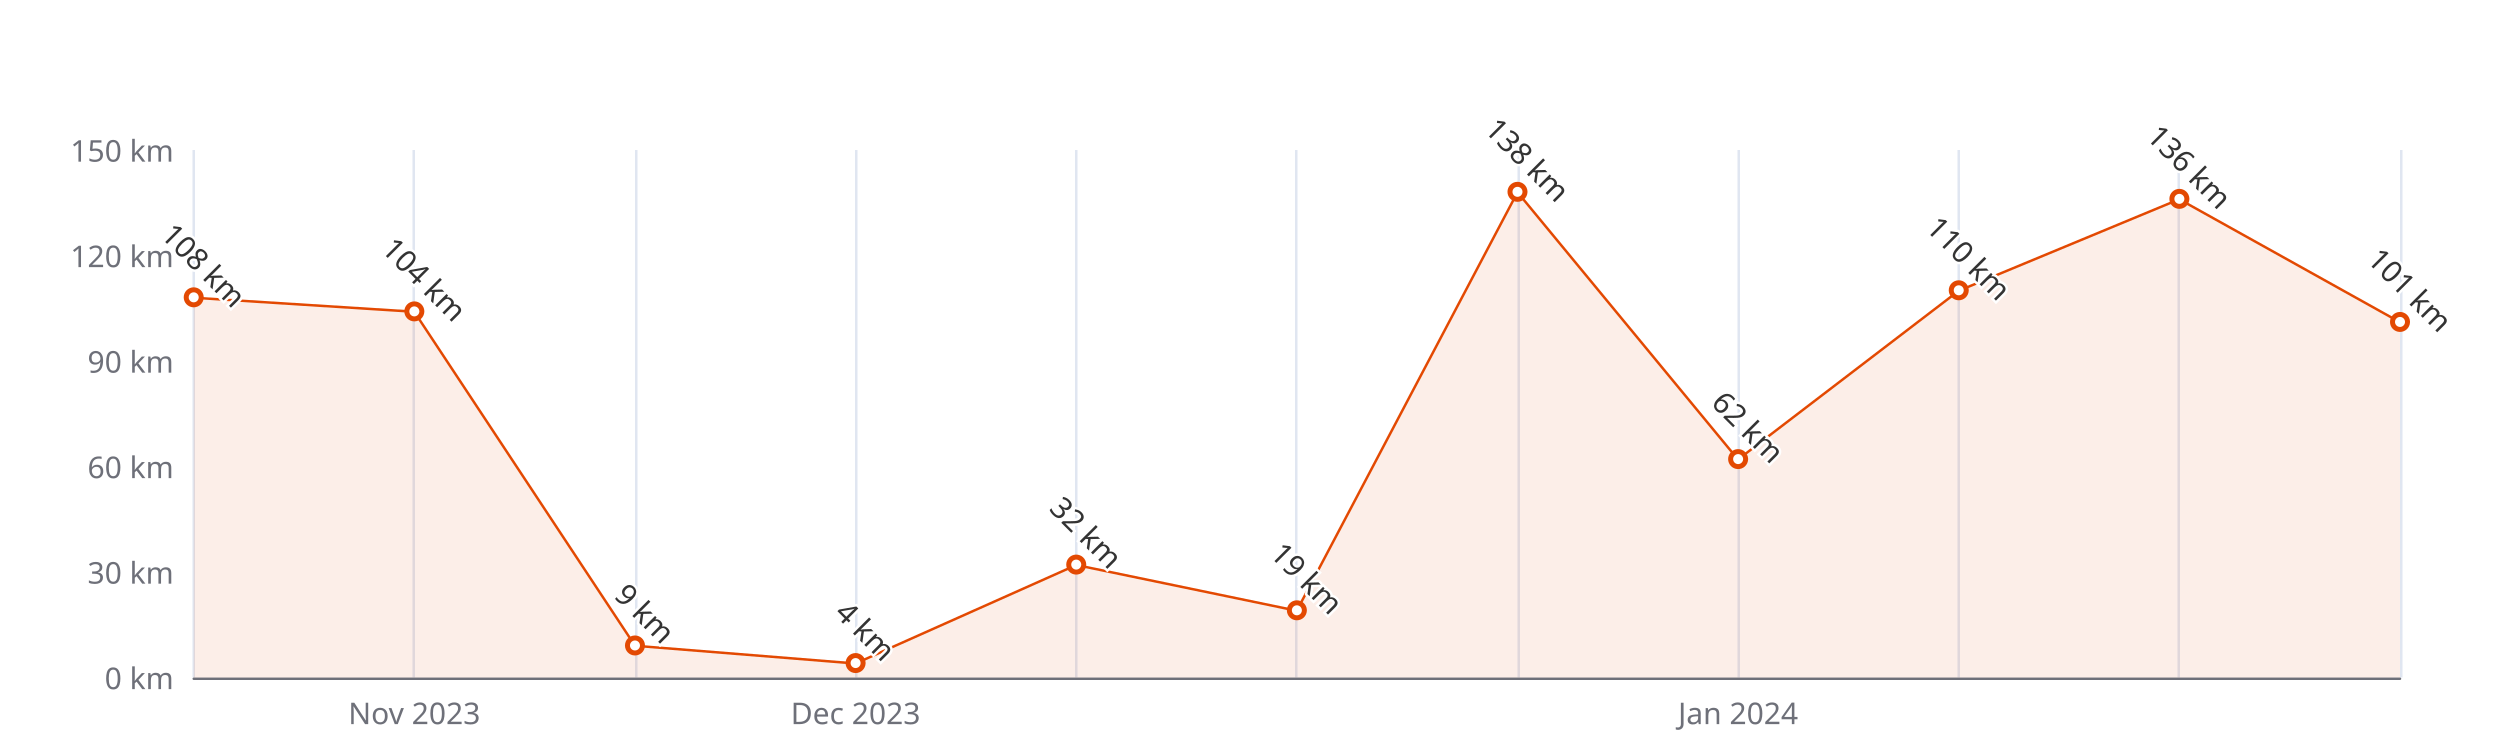
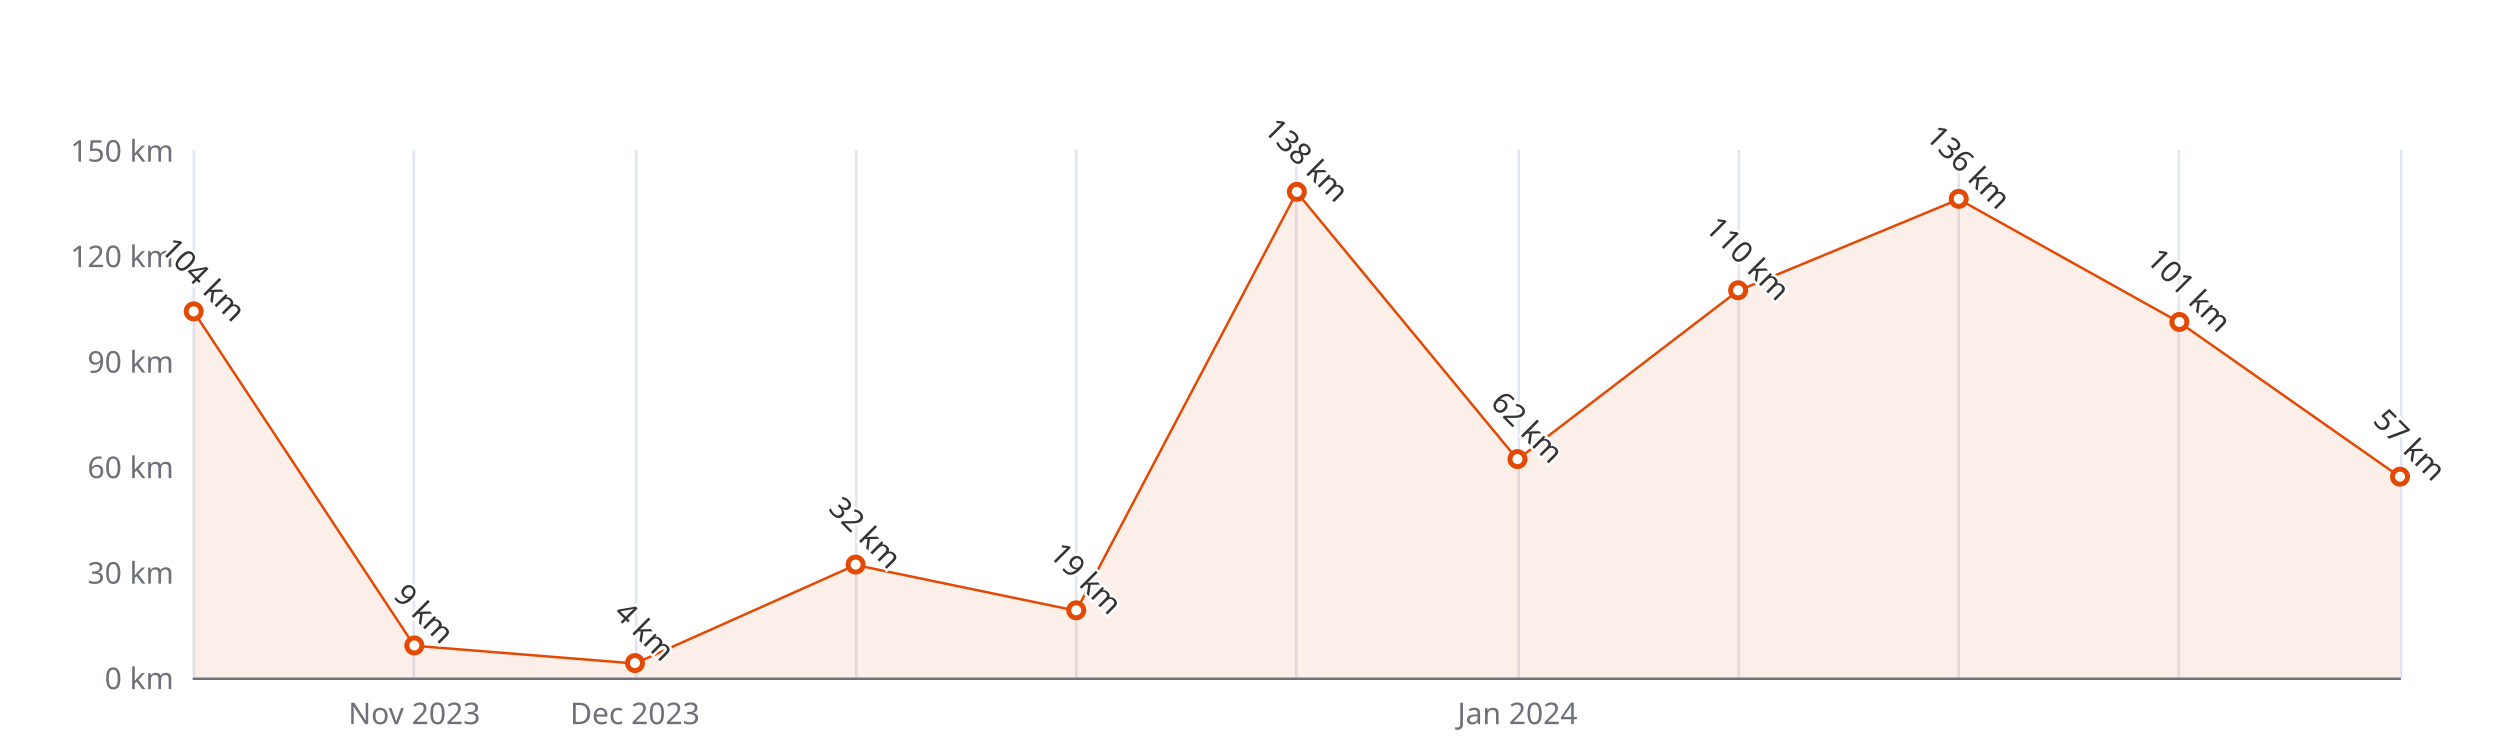
<svg xmlns="http://www.w3.org/2000/svg" width="1000" height="300" version="1.1" baseProfile="full" viewBox="0 0 1000 300">
  <rect width="1000" height="300" x="0" y="0" id="0" fill="#ffffff" />
  <path d="M77.5 60L77.5 271" fill="none" stroke="#E0E6F1" />
  <path d="M165.5 60L165.5 271" fill="none" stroke="#E0E6F1" />
  <path d="M254.5 60L254.5 271" fill="none" stroke="#E0E6F1" />
  <path d="M342.5 60L342.5 271" fill="none" stroke="#E0E6F1" />
  <path d="M430.5 60L430.5 271" fill="none" stroke="#E0E6F1" />
  <path d="M518.5 60L518.5 271" fill="none" stroke="#E0E6F1" />
  <path d="M607.5 60L607.5 271" fill="none" stroke="#E0E6F1" />
  <path d="M695.5 60L695.5 271" fill="none" stroke="#E0E6F1" />
  <path d="M783.5 60L783.5 271" fill="none" stroke="#E0E6F1" />
  <path d="M871.5 60L871.5 271" fill="none" stroke="#E0E6F1" />
  <path d="M960.5 60L960.5 271" fill="none" stroke="#E0E6F1" />
  <path d="M77.5 271.5L960 271.5" fill="none" stroke="#6E7079" stroke-linecap="round" />
  <text dominant-baseline="central" text-anchor="end" style="font-size:12px;font-family:sans-serif;" xml:space="preserve" transform="translate(69.48 271)" fill="#6E7079">0 km</text>
  <text dominant-baseline="central" text-anchor="end" style="font-size:12px;font-family:sans-serif;" xml:space="preserve" transform="translate(69.48 228.8)" fill="#6E7079">30 km</text>
  <text dominant-baseline="central" text-anchor="end" style="font-size:12px;font-family:sans-serif;" xml:space="preserve" transform="translate(69.48 186.6)" fill="#6E7079">60 km</text>
  <text dominant-baseline="central" text-anchor="end" style="font-size:12px;font-family:sans-serif;" xml:space="preserve" transform="translate(69.48 144.4)" fill="#6E7079">90 km</text>
  <text dominant-baseline="central" text-anchor="end" style="font-size:12px;font-family:sans-serif;" xml:space="preserve" transform="translate(69.48 102.2)" fill="#6E7079">120 km</text>
  <text dominant-baseline="central" text-anchor="end" style="font-size:12px;font-family:sans-serif;" xml:space="preserve" transform="translate(69.48 60)" fill="#6E7079">150 km</text>
  <text dominant-baseline="central" text-anchor="middle" style="font-size:12px;font-family:sans-serif;" xml:space="preserve" y="6" transform="translate(165.732 279)" fill="#6E7079">Nov 2023</text>
-   <text dominant-baseline="central" text-anchor="middle" style="font-size:12px;font-family:sans-serif;" xml:space="preserve" y="6" transform="translate(342.236 279)" fill="#6E7079">Dec 2023</text>
-   <text dominant-baseline="central" text-anchor="middle" style="font-size:12px;font-family:sans-serif;" xml:space="preserve" y="6" transform="translate(695.244 279)" fill="#6E7079">Jan 2024</text>
+   <text dominant-baseline="central" text-anchor="middle" style="font-size:12px;font-family:sans-serif;" xml:space="preserve" y="6" transform="translate(253.984 279)" fill="#6E7079">Dec 2023</text>
+   <text dominant-baseline="central" text-anchor="middle" style="font-size:12px;font-family:sans-serif;" xml:space="preserve" y="6" transform="translate(606.992 279)" fill="#6E7079">Jan 2024</text>
  <g clip-path="url(#zr5-c0)">
-     <path d="M77.5 119.1L165.7 124.7L254 258.3L342.2 265.4L430.5 226L518.7 244.3L607 76.9L695.2 183.8L783.5 116.3L871.7 79.7L960 128.9L960 271L871.7 271L783.5 271L695.2 271L607 271L518.7 271L430.5 271L342.2 271L254 271L165.7 271L77.5 271Z" fill="rgb(227,73,2)" fill-opacity="0.09" />
-     <path d="M77.5 119.1L165.7 124.7L254 258.3L342.2 265.4L430.5 226L518.7 244.3L607 76.9L695.2 183.8L783.5 116.3L871.7 79.7L960 128.9" fill="none" stroke="#E34902" stroke-linejoin="bevel" />
+     <path d="M77.5 124.7L165.7 258.3L254 265.4L342.2 226L430.5 244.3L518.7 76.9L607 183.8L695.2 116.3L783.5 79.7L871.7 128.9L960 190.8L960 271L871.7 271L783.5 271L695.2 271L607 271L518.7 271L430.5 271L342.2 271L254 271L165.7 271L77.5 271Z" fill="rgb(227,73,2)" fill-opacity="0.09" />
+     <path d="M77.5 124.7L165.7 258.3L254 265.4L342.2 226L430.5 244.3L518.7 76.9L607 183.8L695.2 116.3L783.5 79.7L871.7 128.9L960 190.8" fill="none" stroke="#E34902" stroke-linejoin="bevel" />
  </g>
-   <path d="M1 0A1 1 0 1 1 1 -0.1A1 1 0 0 1 1 0" transform="matrix(3,0,0,3,77.48,119.08)" fill="#fff" stroke="#E34902" stroke-width="0.667" />
-   <path d="M1 0A1 1 0 1 1 1 -0.1A1 1 0 0 1 1 0" transform="matrix(3,0,0,3,165.732,124.7067)" fill="#fff" stroke="#E34902" stroke-width="0.667" />
-   <path d="M1 0A1 1 0 1 1 1 -0.1A1 1 0 0 1 1 0" transform="matrix(3,0,0,3,253.984,258.34)" fill="#fff" stroke="#E34902" stroke-width="0.667" />
-   <path d="M1 0A1 1 0 1 1 1 -0.1A1 1 0 0 1 1 0" transform="matrix(3,0,0,3,342.236,265.3733)" fill="#fff" stroke="#E34902" stroke-width="0.667" />
-   <path d="M1 0A1 1 0 1 1 1 -0.1A1 1 0 0 1 1 0" transform="matrix(3,0,0,3,430.488,225.9867)" fill="#fff" stroke="#E34902" stroke-width="0.667" />
-   <path d="M1 0A1 1 0 1 1 1 -0.1A1 1 0 0 1 1 0" transform="matrix(3,0,0,3,518.74,244.2733)" fill="#fff" stroke="#E34902" stroke-width="0.667" />
-   <path d="M1 0A1 1 0 1 1 1 -0.1A1 1 0 0 1 1 0" transform="matrix(3,0,0,3,606.992,76.88)" fill="#fff" stroke="#E34902" stroke-width="0.667" />
-   <path d="M1 0A1 1 0 1 1 1 -0.1A1 1 0 0 1 1 0" transform="matrix(3,0,0,3,695.244,183.7867)" fill="#fff" stroke="#E34902" stroke-width="0.667" />
-   <path d="M1 0A1 1 0 1 1 1 -0.1A1 1 0 0 1 1 0" transform="matrix(3,0,0,3,783.496,116.2667)" fill="#fff" stroke="#E34902" stroke-width="0.667" />
-   <path d="M1 0A1 1 0 1 1 1 -0.1A1 1 0 0 1 1 0" transform="matrix(3,0,0,3,871.748,79.6933)" fill="#fff" stroke="#E34902" stroke-width="0.667" />
-   <path d="M1 0A1 1 0 1 1 1 -0.1A1 1 0 0 1 1 0" transform="matrix(3,0,0,3,960,128.9267)" fill="#fff" stroke="#E34902" stroke-width="0.667" />
-   <text dominant-baseline="central" text-anchor="middle" style="font-size:12px;font-family:sans-serif;" xml:space="preserve" y="-6" transform="matrix(0.707,0.707,-0.707,0.707,77.48,110.08)" fill="#333" stroke="rgb(255,255,255)" stroke-width="2" paint-order="stroke" stroke-miterlimit="2">108 km</text>
-   <text dominant-baseline="central" text-anchor="middle" style="font-size:12px;font-family:sans-serif;" xml:space="preserve" y="-6" transform="matrix(0.707,0.707,-0.707,0.707,165.732,115.7067)" fill="#333" stroke="rgb(255,255,255)" stroke-width="2" paint-order="stroke" stroke-miterlimit="2">104 km</text>
-   <text dominant-baseline="central" text-anchor="middle" style="font-size:12px;font-family:sans-serif;" xml:space="preserve" y="-6" transform="matrix(0.707,0.707,-0.707,0.707,253.984,249.34)" fill="#333" stroke="rgb(255,255,255)" stroke-width="2" paint-order="stroke" stroke-miterlimit="2">9 km</text>
-   <text dominant-baseline="central" text-anchor="middle" style="font-size:12px;font-family:sans-serif;" xml:space="preserve" y="-6" transform="matrix(0.707,0.707,-0.707,0.707,342.236,256.3733)" fill="#333" stroke="rgb(255,255,255)" stroke-width="2" paint-order="stroke" stroke-miterlimit="2">4 km</text>
-   <text dominant-baseline="central" text-anchor="middle" style="font-size:12px;font-family:sans-serif;" xml:space="preserve" y="-6" transform="matrix(0.707,0.707,-0.707,0.707,430.488,216.9867)" fill="#333" stroke="rgb(255,255,255)" stroke-width="2" paint-order="stroke" stroke-miterlimit="2">32 km</text>
-   <text dominant-baseline="central" text-anchor="middle" style="font-size:12px;font-family:sans-serif;" xml:space="preserve" y="-6" transform="matrix(0.707,0.707,-0.707,0.707,518.74,235.2733)" fill="#333" stroke="rgb(255,255,255)" stroke-width="2" paint-order="stroke" stroke-miterlimit="2">19 km</text>
-   <text dominant-baseline="central" text-anchor="middle" style="font-size:12px;font-family:sans-serif;" xml:space="preserve" y="-6" transform="matrix(0.707,0.707,-0.707,0.707,606.992,67.88)" fill="#333" stroke="rgb(255,255,255)" stroke-width="2" paint-order="stroke" stroke-miterlimit="2">138 km</text>
-   <text dominant-baseline="central" text-anchor="middle" style="font-size:12px;font-family:sans-serif;" xml:space="preserve" y="-6" transform="matrix(0.707,0.707,-0.707,0.707,695.244,174.7867)" fill="#333" stroke="rgb(255,255,255)" stroke-width="2" paint-order="stroke" stroke-miterlimit="2">62 km</text>
-   <text dominant-baseline="central" text-anchor="middle" style="font-size:12px;font-family:sans-serif;" xml:space="preserve" y="-6" transform="matrix(0.707,0.707,-0.707,0.707,783.496,107.2667)" fill="#333" stroke="rgb(255,255,255)" stroke-width="2" paint-order="stroke" stroke-miterlimit="2">110 km</text>
-   <text dominant-baseline="central" text-anchor="middle" style="font-size:12px;font-family:sans-serif;" xml:space="preserve" y="-6" transform="matrix(0.707,0.707,-0.707,0.707,871.748,70.6933)" fill="#333" stroke="rgb(255,255,255)" stroke-width="2" paint-order="stroke" stroke-miterlimit="2">136 km</text>
-   <text dominant-baseline="central" text-anchor="middle" style="font-size:12px;font-family:sans-serif;" xml:space="preserve" y="-6" transform="matrix(0.707,0.707,-0.707,0.707,960,119.9267)" fill="#333" stroke="rgb(255,255,255)" stroke-width="2" paint-order="stroke" stroke-miterlimit="2">101 km</text>
+   <path d="M1 0A1 1 0 1 1 1 -0.1A1 1 0 0 1 1 0" transform="matrix(3,0,0,3,77.48,124.7067)" fill="#fff" stroke="#E34902" stroke-width="0.667" />
+   <path d="M1 0A1 1 0 1 1 1 -0.1A1 1 0 0 1 1 0" transform="matrix(3,0,0,3,165.732,258.34)" fill="#fff" stroke="#E34902" stroke-width="0.667" />
+   <path d="M1 0A1 1 0 1 1 1 -0.1A1 1 0 0 1 1 0" transform="matrix(3,0,0,3,253.984,265.3733)" fill="#fff" stroke="#E34902" stroke-width="0.667" />
+   <path d="M1 0A1 1 0 1 1 1 -0.1A1 1 0 0 1 1 0" transform="matrix(3,0,0,3,342.236,225.9867)" fill="#fff" stroke="#E34902" stroke-width="0.667" />
+   <path d="M1 0A1 1 0 1 1 1 -0.1A1 1 0 0 1 1 0" transform="matrix(3,0,0,3,430.488,244.2733)" fill="#fff" stroke="#E34902" stroke-width="0.667" />
+   <path d="M1 0A1 1 0 1 1 1 -0.1A1 1 0 0 1 1 0" transform="matrix(3,0,0,3,518.74,76.88)" fill="#fff" stroke="#E34902" stroke-width="0.667" />
+   <path d="M1 0A1 1 0 1 1 1 -0.1A1 1 0 0 1 1 0" transform="matrix(3,0,0,3,606.992,183.7867)" fill="#fff" stroke="#E34902" stroke-width="0.667" />
+   <path d="M1 0A1 1 0 1 1 1 -0.1A1 1 0 0 1 1 0" transform="matrix(3,0,0,3,695.244,116.2667)" fill="#fff" stroke="#E34902" stroke-width="0.667" />
+   <path d="M1 0A1 1 0 1 1 1 -0.1A1 1 0 0 1 1 0" transform="matrix(3,0,0,3,783.496,79.6933)" fill="#fff" stroke="#E34902" stroke-width="0.667" />
+   <path d="M1 0A1 1 0 1 1 1 -0.1A1 1 0 0 1 1 0" transform="matrix(3,0,0,3,871.748,128.9267)" fill="#fff" stroke="#E34902" stroke-width="0.667" />
+   <path d="M1 0A1 1 0 1 1 1 -0.1A1 1 0 0 1 1 0" transform="matrix(3,0,0,3,960,190.82)" fill="#fff" stroke="#E34902" stroke-width="0.667" />
+   <text dominant-baseline="central" text-anchor="middle" style="font-size:12px;font-family:sans-serif;" xml:space="preserve" y="-6" transform="matrix(0.707,0.707,-0.707,0.707,77.48,115.7067)" fill="#333" stroke="rgb(255,255,255)" stroke-width="2" paint-order="stroke" stroke-miterlimit="2">104 km</text>
+   <text dominant-baseline="central" text-anchor="middle" style="font-size:12px;font-family:sans-serif;" xml:space="preserve" y="-6" transform="matrix(0.707,0.707,-0.707,0.707,165.732,249.34)" fill="#333" stroke="rgb(255,255,255)" stroke-width="2" paint-order="stroke" stroke-miterlimit="2">9 km</text>
+   <text dominant-baseline="central" text-anchor="middle" style="font-size:12px;font-family:sans-serif;" xml:space="preserve" y="-6" transform="matrix(0.707,0.707,-0.707,0.707,253.984,256.3733)" fill="#333" stroke="rgb(255,255,255)" stroke-width="2" paint-order="stroke" stroke-miterlimit="2">4 km</text>
+   <text dominant-baseline="central" text-anchor="middle" style="font-size:12px;font-family:sans-serif;" xml:space="preserve" y="-6" transform="matrix(0.707,0.707,-0.707,0.707,342.236,216.9867)" fill="#333" stroke="rgb(255,255,255)" stroke-width="2" paint-order="stroke" stroke-miterlimit="2">32 km</text>
+   <text dominant-baseline="central" text-anchor="middle" style="font-size:12px;font-family:sans-serif;" xml:space="preserve" y="-6" transform="matrix(0.707,0.707,-0.707,0.707,430.488,235.2733)" fill="#333" stroke="rgb(255,255,255)" stroke-width="2" paint-order="stroke" stroke-miterlimit="2">19 km</text>
+   <text dominant-baseline="central" text-anchor="middle" style="font-size:12px;font-family:sans-serif;" xml:space="preserve" y="-6" transform="matrix(0.707,0.707,-0.707,0.707,518.74,67.88)" fill="#333" stroke="rgb(255,255,255)" stroke-width="2" paint-order="stroke" stroke-miterlimit="2">138 km</text>
+   <text dominant-baseline="central" text-anchor="middle" style="font-size:12px;font-family:sans-serif;" xml:space="preserve" y="-6" transform="matrix(0.707,0.707,-0.707,0.707,606.992,174.7867)" fill="#333" stroke="rgb(255,255,255)" stroke-width="2" paint-order="stroke" stroke-miterlimit="2">62 km</text>
+   <text dominant-baseline="central" text-anchor="middle" style="font-size:12px;font-family:sans-serif;" xml:space="preserve" y="-6" transform="matrix(0.707,0.707,-0.707,0.707,695.244,107.2667)" fill="#333" stroke="rgb(255,255,255)" stroke-width="2" paint-order="stroke" stroke-miterlimit="2">110 km</text>
+   <text dominant-baseline="central" text-anchor="middle" style="font-size:12px;font-family:sans-serif;" xml:space="preserve" y="-6" transform="matrix(0.707,0.707,-0.707,0.707,783.496,70.6933)" fill="#333" stroke="rgb(255,255,255)" stroke-width="2" paint-order="stroke" stroke-miterlimit="2">136 km</text>
+   <text dominant-baseline="central" text-anchor="middle" style="font-size:12px;font-family:sans-serif;" xml:space="preserve" y="-6" transform="matrix(0.707,0.707,-0.707,0.707,871.748,119.9267)" fill="#333" stroke="rgb(255,255,255)" stroke-width="2" paint-order="stroke" stroke-miterlimit="2">101 km</text>
+   <text dominant-baseline="central" text-anchor="middle" style="font-size:12px;font-family:sans-serif;" xml:space="preserve" y="-6" transform="matrix(0.707,0.707,-0.707,0.707,960,181.82)" fill="#333" stroke="rgb(255,255,255)" stroke-width="2" paint-order="stroke" stroke-miterlimit="2">57 km</text>
  <defs>
    <clipPath id="zr5-c0">
      <path d="M76 59.5l884 0l0 212l-884 0Z" fill="#000" />
    </clipPath>
  </defs>
</svg>
